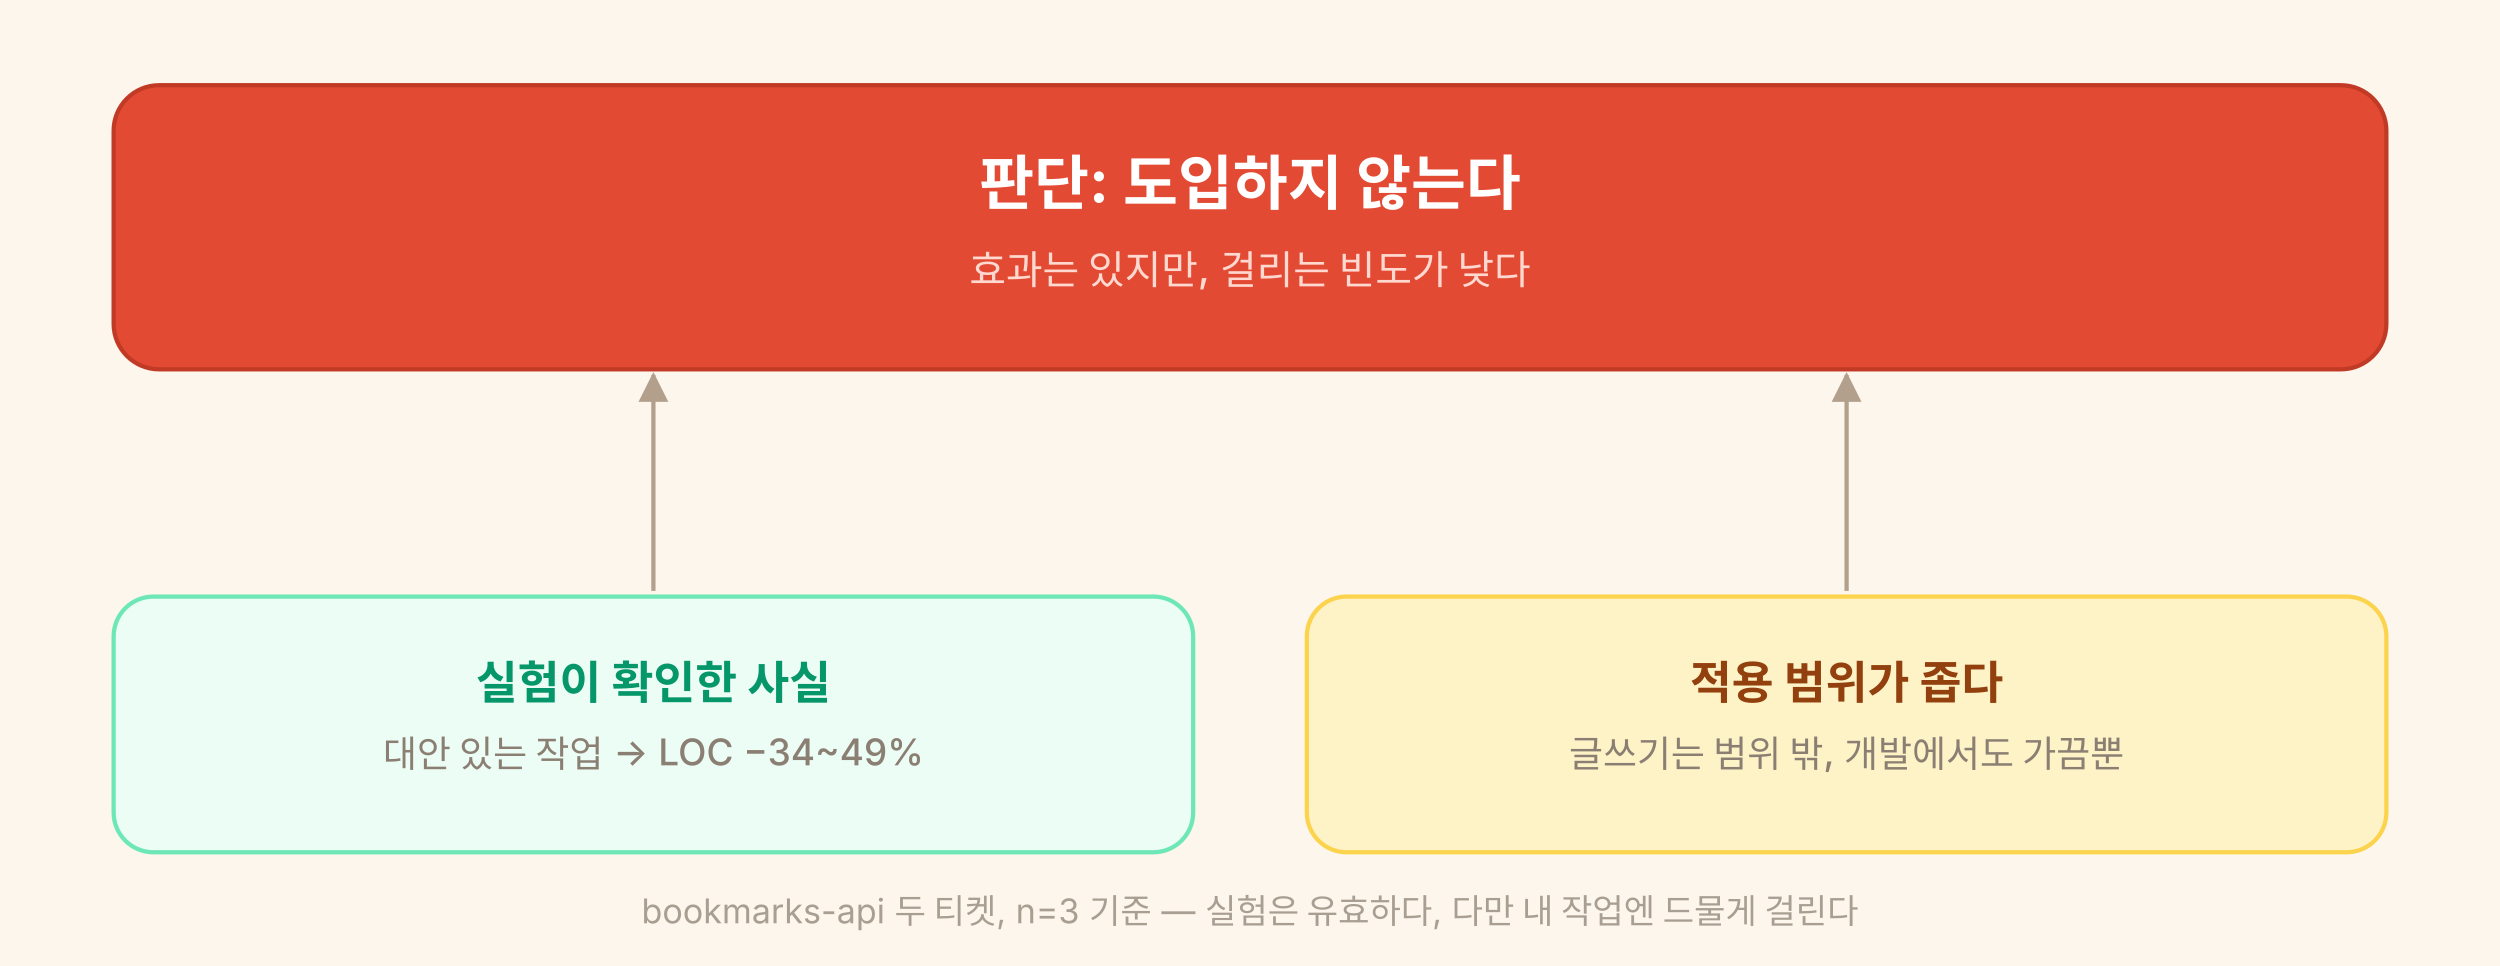
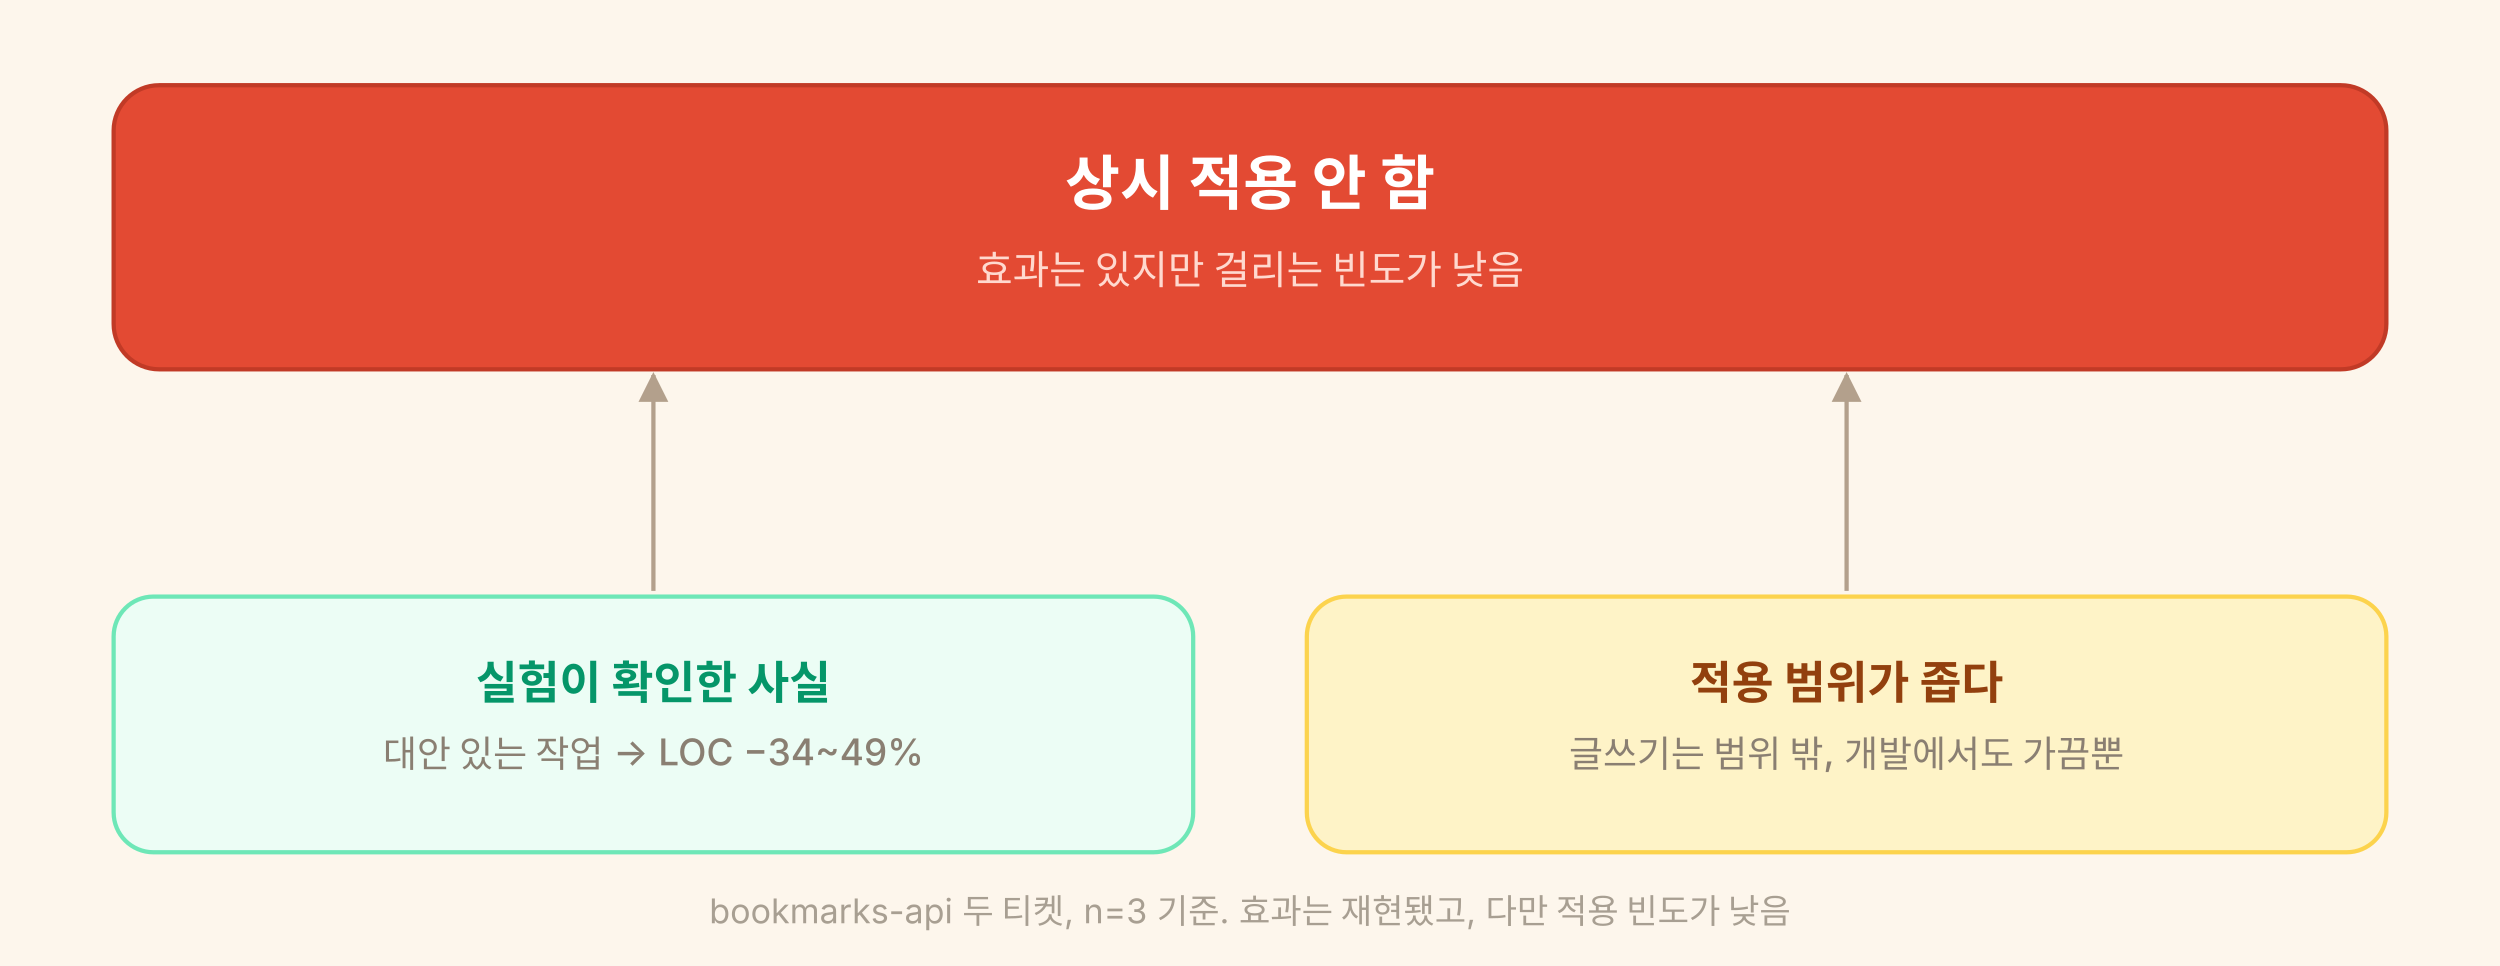
<svg xmlns="http://www.w3.org/2000/svg" viewBox="0 0 880 340" role="img" aria-labelledby="title desc" font-family="ui-sans-serif, system-ui, -apple-system, sans-serif">
  <rect x="0" y="0" width="880" height="340" fill="#fdf6ec" />
  <defs>
    <marker id="arrow" viewBox="0 0 10 10" refX="9" refY="5" markerWidth="7" markerHeight="7" orient="auto-start-reverse">
      <path d="M0,0 L10,5 L0,10 z" fill="#b3a08c" />
    </marker>
  </defs>
  <rect x="40" y="30" width="800" height="100" rx="16" fill="#e34a33" stroke="#c13a26" stroke-width="1.5" />
-   <text x="440" y="72" text-anchor="middle" font-size="21" font-weight="700" fill="#ffffff">판단: 도입하지 않는다</text>
-   <text x="440" y="100" text-anchor="middle" font-size="14" font-weight="500" fill="#ffd9cf">효과는 있지만, 걸리는 빈도가 낮다</text>
+   <text x="440" y="72" text-anchor="middle" font-size="21" font-weight="700" fill="#ffffff">상시 적용 안 함</text>
+   <text x="440" y="100" text-anchor="middle" font-size="14" font-weight="500" fill="#ffd9cf">효과는 있지만 걸리는 빈도가 낮음</text>
  <line x1="230" y1="208" x2="230" y2="132" stroke="#b3a08c" stroke-width="1.5" marker-end="url(#arrow)" />
  <line x1="650" y1="208" x2="650" y2="132" stroke="#b3a08c" stroke-width="1.5" marker-end="url(#arrow)" />
  <rect x="40" y="210" width="380" height="90" rx="14" fill="#ecfdf5" stroke="#6ee7b7" stroke-width="1.5" />
  <text x="230" y="246" text-anchor="middle" font-size="16" font-weight="700" fill="#059669">실험이 확인한 사실</text>
  <text x="230" y="270" text-anchor="middle" font-size="13" font-weight="500" fill="#8a7f72">대안 있는 작업 → LOC −34~49%</text>
  <rect x="460" y="210" width="380" height="90" rx="14" fill="#fef3c7" stroke="#fcd34d" stroke-width="1.5" />
  <text x="650" y="246" text-anchor="middle" font-size="16" font-weight="700" fill="#92400e">적용 범위가 좁다</text>
  <text x="650" y="270" text-anchor="middle" font-size="13" font-weight="500" fill="#8a7f72">글쓰기는 범위 밖, 개발에서도 가끔뿐</text>
-   <text x="440" y="325" text-anchor="middle" font-size="12" fill="#a89f92">bookmarks-api 두 티켓, n=3 기준 — 실험은 유효하다, 다만 내 작업엔 드물게 걸린다</text>
+   <text x="440" y="325" text-anchor="middle" font-size="12" fill="#a89f92">bookmarks-api 두 티켓, n=3 기준. 효과는 재현됐고, 다만 적용 빈도가 낮음</text>
</svg>
